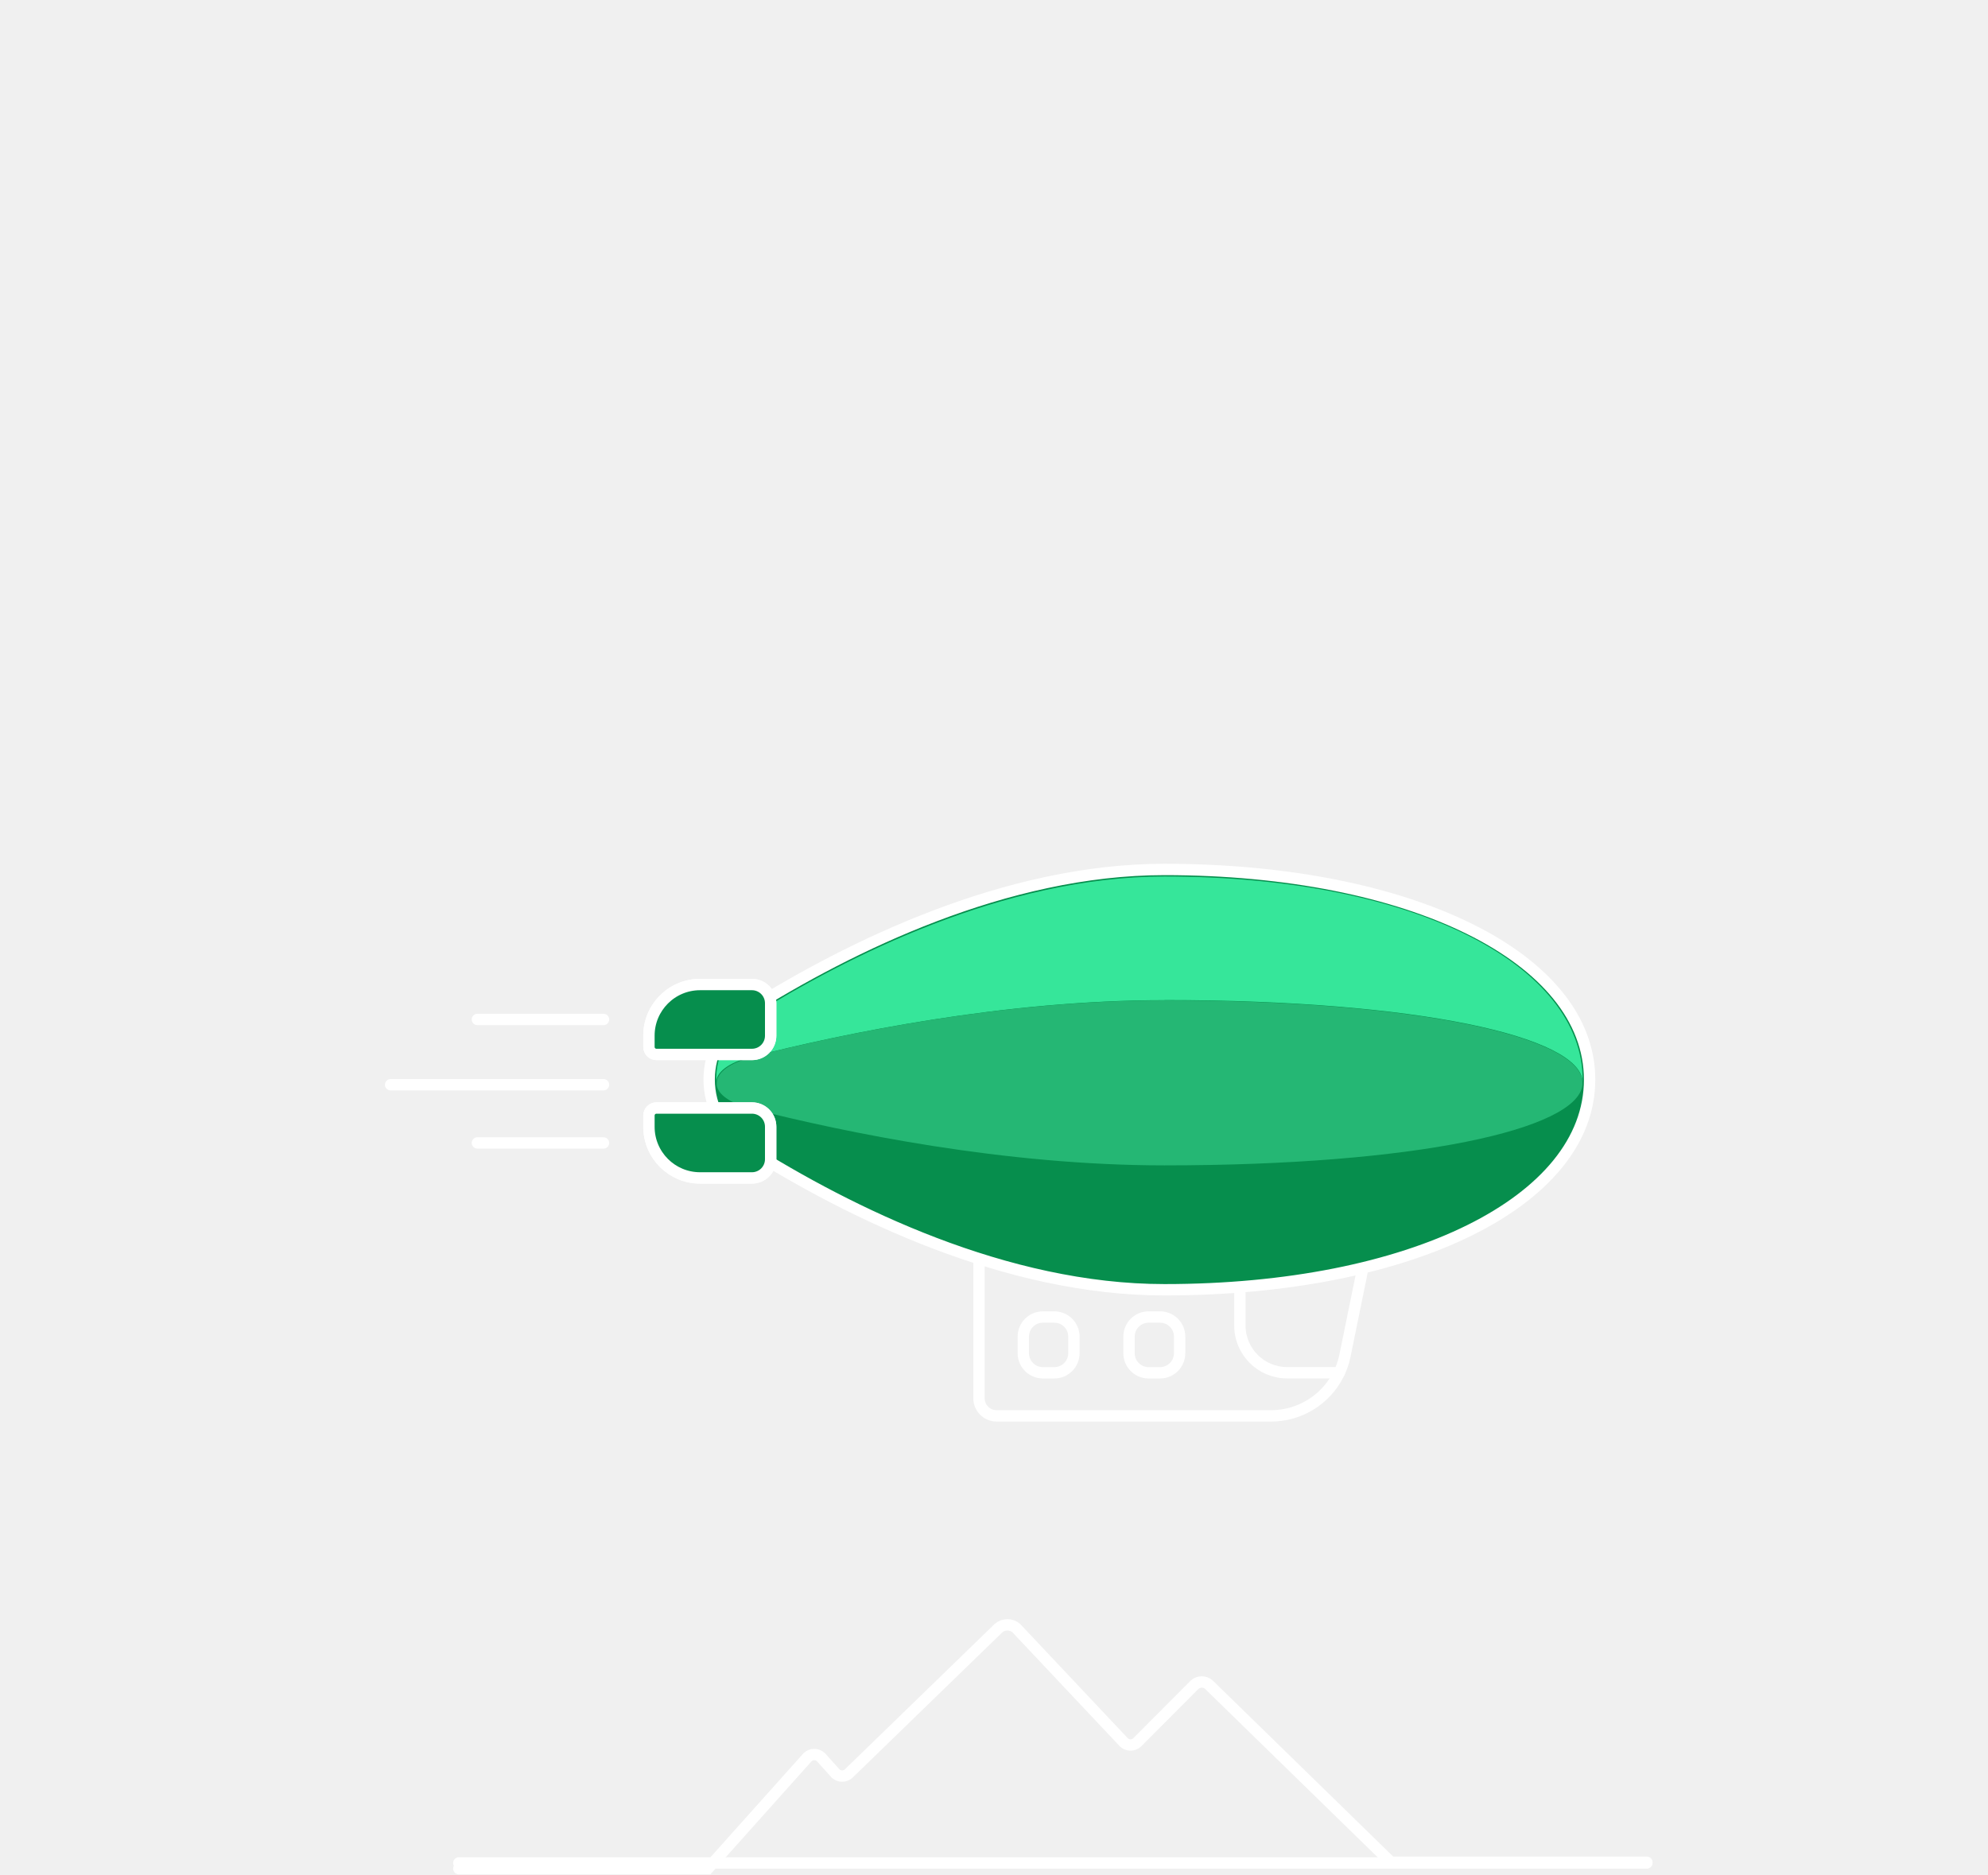
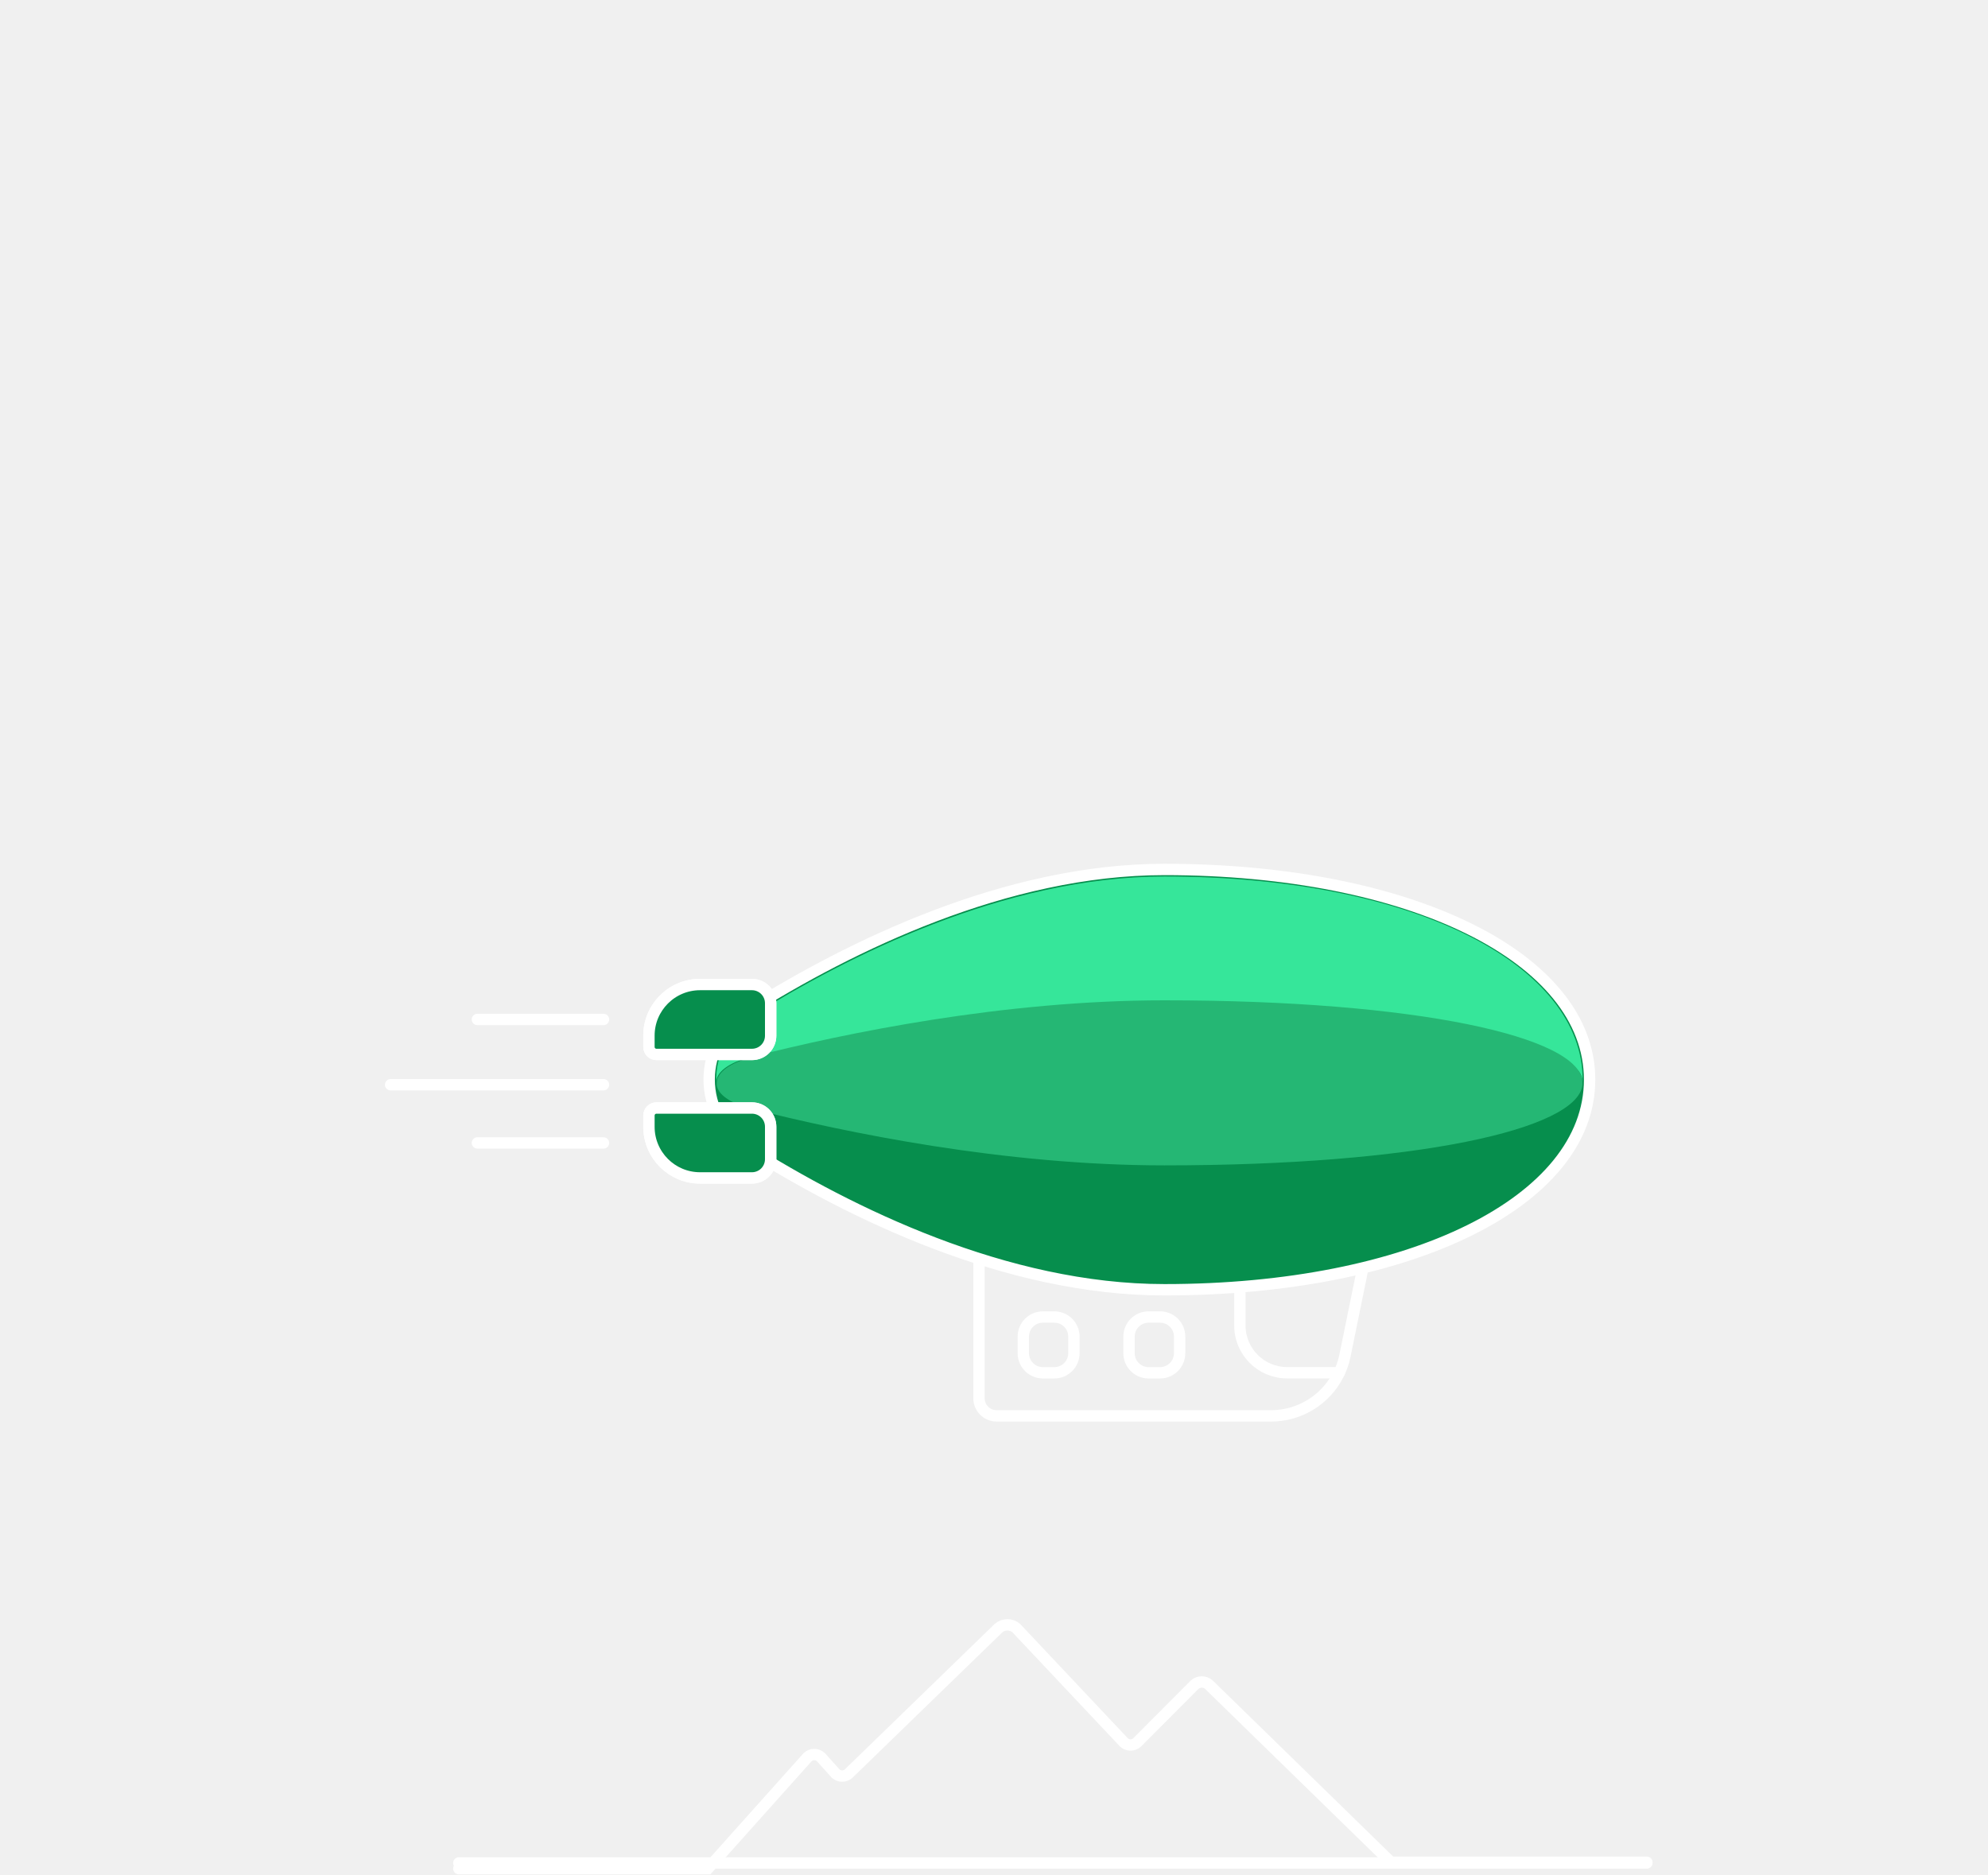
<svg xmlns="http://www.w3.org/2000/svg" viewBox="0 0 350 330" style="background: #000;">
  <g id="blimp">
    <g id="cabin">
+       <animateTransform attributeName="transform" dur="2s" repeatCount="indefinite" type="translate" values="10 0; -15 30; 10 0" alcMode="spline" keyTimes="0 ; 0.5 ; 1" keySplines="0.5 0 0.5 1 ; 0.5 0 0.5 1" />
+       <animateTransform attributeName="transform" dur="2s" repeatCount="indefinite" type="scale" values="1 1; 1 0.85; 1 1" alcMode="spline" keyTimes="0 ; 0.5 ; 1" keySplines="0.5 0 0.5 1 ; 0.5 0 0.5 1" additive="sum" />
+       <animateTransform attributeName="transform" dur="2s" repeatCount="indefinite" type="skewX" values="-1; 5; -1" alcMode="spline" keyTimes="0 ; 0.5 ; 1" keySplines="0.5 0 0.5 1 ; 0.5 0 0.5 1" additive="sum" />
      <path d="M175.44,249.28h48.36a13.27,13.27,0,0,0,13-10.65l3.74-18.32H172.36v25.89A3.09,3.09,0,0,0,175.44,249.28Z" fill="none" stroke="#fff" stroke-linecap="round" stroke-linejoin="round" stroke-width="2" />
      <path d="M235.79,241.69h-9.22a8.31,8.31,0,0,1-8.28-8.31V220.31" fill="none" stroke="#fff" stroke-linecap="round" stroke-miterlimit="10" stroke-width="2" />
      <path d="M204.25,231.88h-2.05a3.45,3.45,0,0,0-3.43,3.45v2.92a3.45,3.45,0,0,0,3.43,3.45h2.05a3.45,3.45,0,0,0,3.43-3.45v-2.92A3.44,3.44,0,0,0,204.25,231.88Z" fill="none" stroke="#fff" stroke-linecap="round" stroke-linejoin="round" stroke-width="2" />
      <path d="M185.64,231.88h-2.05a3.45,3.45,0,0,0-3.43,3.45v2.92a3.45,3.45,0,0,0,3.43,3.45h2.05a3.45,3.45,0,0,0,3.43-3.45v-2.92A3.45,3.45,0,0,0,185.64,231.88Z" fill="none" stroke="#fff" stroke-linecap="round" stroke-linejoin="round" stroke-width="2" />
    </g>
-     <path d="M205,227.08c43.38,0,74.86-15.55,74.86-37s-31.48-37-74.86-37c-27.94,0-55.36,13.53-73.46,24.87a14.3,14.3,0,0,0,0,24.21c18.09,11.33,45.52,24.87,73.46,24.87" fill="#068e4d" />
-     <path d="M205,227.08c43.38,0,74.86-15.55,74.86-37s-31.48-37-74.86-37c-27.94,0-55.36,13.53-73.46,24.87a14.3,14.3,0,0,0,0,24.21C149.63,213.54,177.06,227.08,205,227.08Z" fill="none" stroke="#fff" stroke-width="2" />
-     <path d="M205,176.09c-28.23,0-56.07,5.76-72.81,10-3.95,1-6,2.66-6.08,4.34A12.93,12.93,0,0,1,132.18,179c16.74-10.5,44.58-24.68,72.81-24.68,44.81,0,73.64,16,73.64,35.75,0,0.12,0,.24,0,0.37-0.37-7.95-29.1-14.37-73.63-14.37" fill="#36e69a" />
-     <path d="M132.18,195.12c16.74,4.27,44.58,10,72.81,10,44.14,0,72.75-6.32,73.6-14.18-0.86,19.34-29.45,34.86-73.6,34.86-28.23,0-56.07-14.19-72.81-24.68a12.88,12.88,0,0,1-6-10.18c0.26,1.61,2.26,3.18,6,4.14" fill="#068e4d" />
-     <path d="M132.18,186.12c16.74-4.27,44.58-10,72.81-10,44.53,0,73.26,6.43,73.61,14.38,0,0.17,0,.34,0,0.51-0.85,7.86-29.45,14.17-73.6,14.17-28.23,0-56.07-5.76-72.81-10-3.79-1-5.79-2.53-6-4.13l0-.51c0.13-1.69,2.15-3.36,6.1-4.37" fill="#25b774" />
+     <g id="balloon">
+       <path d="M205,227.08c43.38,0,74.86-15.55,74.86-37s-31.48-37-74.86-37c-27.94,0-55.36,13.53-73.46,24.87a14.3,14.3,0,0,0,0,24.21c18.09,11.33,45.52,24.87,73.46,24.87" fill="#068e4d" />
+       <path d="M205,227.08c43.38,0,74.86-15.55,74.86-37s-31.48-37-74.86-37c-27.94,0-55.36,13.53-73.46,24.87a14.3,14.3,0,0,0,0,24.21C149.63,213.54,177.06,227.08,205,227.08Z" fill="none" stroke="#fff" stroke-width="2" />
+       <path d="M205 182.5C176.77 182.5 148.93 181.85 132.19 186.09C128.24 187.09 126.19 188.75 126.11 190.43C126.028 188.159 126.546 185.908 127.612 183.901C128.678 181.894 130.253 180.204 132.18 179C148.92 168.5 176.76 154.32 204.99 154.32C249.8 154.32 278.63 170.32 278.63 190.07C278.63 190.19 278.63 190.31 278.63 190.44C278.26 182.49 249.53 182.5 205 182.5Z" fill="#36e69a" />
+       <path d="M132.18,195.12c16.74,4.27,44.58,10,72.81,10,44.14,0,72.75-6.32,73.6-14.18-0.86,19.34-29.45,34.86-73.6,34.86-28.23,0-56.07-14.19-72.81-24.68a12.88,12.88,0,0,1-6-10.18c0.26,1.61,2.26,3.18,6,4.14" fill="#068e4d" />
+       <path d="M132.18,186.12c16.74-4.27,44.58-10,72.81-10,44.53,0,73.26,6.43,73.61,14.38,0,0.17,0,.34,0,0.51-0.85,7.86-29.45,14.17-73.6,14.17-28.23,0-56.07-5.76-72.81-10-3.79-1-5.79-2.53-6-4.13l0-.51c0.13-1.69,2.15-3.36,6.1-4.37" fill="#25b774">
+         <animate attributeName="d" dur="2s" repeatCount="indefinite" values="M132.18 186.12C148.92 181.85 176.77 170.5 205 170.5C249.53 170.5 278.25 182.55 278.6 190.5C278.6 190.67 278.6 190.84 278.6 191.01C277.75 198.87 249.15 199.5 205 199.5C176.77 199.5 148.93 199.42 132.19 195.18C128.4 194.18 126.4 192.65 126.19 191.05V190.54C126.32 188.85 128.34 187.18 132.29 186.17;         M132.18 186.12C148.92 181.85 174.77 181.5 203 181.5C247.53 181.5 278.25 182.55 278.6 190.5C278.6 190.67 278.6 190.84 278.6 191.01C277.75 198.87 248.65 209 204.5 209C176.27 209 148.93 199.42 132.19 195.18C128.4 194.18 126.4 192.65 126.19 191.05V190.54C126.32 188.85 128.34 187.18 132.29 186.17;          M132.18 186.12C148.92 181.85 176.77 170.5 205 170.5C249.53 170.5 278.25 182.55 278.6 190.5C278.6 190.67 278.6 190.84 278.6 191.01C277.75 198.87 249.15 199.5 205 199.5C176.77 199.5 148.93 199.42 132.19 195.18C128.4 194.18 126.4 192.65 126.19 191.05V190.54C126.32 188.85 128.34 187.18 132.29 186.17" calcMode="spline" keyTimes="0 ; 0.5 ; 1" keySplines="0.5 0 0.5 1 ; 0.5 0 0.5 1" />
+       </path>
+     </g>
    <g id="blades">
      <g id="blades-front">
        <animateTransform attributeName="transform" dur="2s" repeatCount="indefinite" type="translate" values="0 1; 0 -1; 0 1" calcMode="spline" keyTimes="0 ; 0.5 ; 1" keySplines="0.5 0 0.5 1 ; 0.5 0 0.5 1" />
        <path d="M123.23,173.34h9.16a3.29,3.29,0,0,1,3.29,3.3v5.71a3.29,3.29,0,0,1-3.29,3.3H115.57a1.32,1.32,0,0,1-1.32-1.32v-2a9,9,0,0,1,9-9" fill="#068e4d" />
        <path d="M123.23,173.34h9.16a3.29,3.29,0,0,1,3.29,3.3v5.71a3.29,3.29,0,0,1-3.29,3.3H115.57a1.32,1.32,0,0,1-1.32-1.32v-2A9,9,0,0,1,123.23,173.34Z" fill="none" stroke="#fff" stroke-linecap="round" stroke-linejoin="round" stroke-width="2" />
        <path d="M123.23,207.39h9.16a3.29,3.29,0,0,0,3.29-3.3v-5.71a3.29,3.29,0,0,0-3.29-3.3H115.57a1.32,1.32,0,0,0-1.32,1.32v2a9,9,0,0,0,9,9" fill="#068e4d" />
        <path d="M123.23,207.39h9.16a3.29,3.29,0,0,0,3.29-3.3v-5.71a3.29,3.29,0,0,0-3.29-3.3H115.57a1.32,1.32,0,0,0-1.32,1.32v2A9,9,0,0,0,123.23,207.39Z" fill="none" stroke="#fff" stroke-linecap="round" stroke-linejoin="round" stroke-width="2" />
      </g>
      <g id="blades-back">
        <animateTransform attributeName="transform" dur="2s" repeatCount="indefinite" type="translate" values="0 -4; 0 4; 0 -4" calcMode="spline" keyTimes="0 ; 0.5 ; 1" keySplines="0.5 0 0.5 1 ; 0.5 0 0.5 1" />
        <path d="M123.23,173.34h9.16a3.29,3.29,0,0,1,3.29,3.3v5.71a3.29,3.29,0,0,1-3.29,3.3H115.57a1.32,1.32,0,0,1-1.32-1.32v-2a9,9,0,0,1,9-9" fill="#068e4d" />
        <path d="M123.23,173.34h9.16a3.29,3.29,0,0,1,3.29,3.3v5.71a3.29,3.29,0,0,1-3.29,3.3H115.57a1.32,1.32,0,0,1-1.32-1.32v-2A9,9,0,0,1,123.23,173.34Z" fill="none" stroke="#fff" stroke-linecap="round" stroke-linejoin="round" stroke-width="2" />
        <path d="M123.23,207.39h9.16a3.29,3.29,0,0,0,3.29-3.3v-5.71a3.29,3.29,0,0,0-3.29-3.3H115.57a1.32,1.32,0,0,0-1.32,1.32v2a9,9,0,0,0,9,9" fill="#068e4d" />
        <path d="M123.23,207.39h9.16a3.29,3.29,0,0,0,3.29-3.3v-5.71a3.29,3.29,0,0,0-3.29-3.3H115.57a1.32,1.32,0,0,0-1.32,1.32v2A9,9,0,0,0,123.23,207.39Z" fill="none" stroke="#fff" stroke-linecap="round" stroke-linejoin="round" stroke-width="2" />
      </g>
    </g>
    <g id="flames">
      <line x1="106.25" y1="179.49" x2="84.05" y2="179.49" fill="none" stroke="#fff" stroke-linecap="round" stroke-miterlimit="10" stroke-width="2">
        <animate attributeName="x2" attributeType="XML" dur="160ms" keyTimes="0; 0.5; 1" repeatCount="indefinite" values="84.05; 90; 84.05" />
      </line>
      <line x1="106.25" y1="201.23" x2="84.05" y2="201.23" fill="none" stroke="#fff" stroke-linecap="round" stroke-miterlimit="10" stroke-width="2">
        <animate attributeName="x2" attributeType="XML" dur="180ms" keyTimes="0; 0.5; 1" repeatCount="indefinite" values="84.05; 90; 84.05" />
      </line>
      <line x1="106.25" y1="190.98" x2="68.77" y2="190.98" fill="none" stroke="#fff" stroke-linecap="round" stroke-miterlimit="10" stroke-width="2">
        <animate attributeName="x2" attributeType="XML" dur="220ms" keyTimes="0; 1" repeatCount="indefinite" values="75; 68.77" />
      </line>
    </g>
  </g>
  <g id="cloud-1" opacity="0">
    <animate attributeName="opacity" dur="2s" fill="freeze" keyTimes="0; 0.1; 0.9; 1" values="0; 1; 1; 0" />
    <path d="M41.77,97.54H77.06a12.4,12.4,0,1,1,24.8,0h17.93" fill="none" stroke="#fff" stroke-linecap="round" stroke-miterlimit="10" stroke-width="2">
      <animateTransform attributeName="transform" dur="2s" fill="freeze" from="220" to="-30" type="translate" />
    </path>
    <line x1="68.95" y1="107.8" x2="131.86" y2="107.8" fill="none" stroke="#fff" stroke-linecap="round" stroke-miterlimit="10" stroke-width="2">
      <animateTransform attributeName="transform" dur="2s" fill="freeze" from="200" to="-30" type="translate" />
    </line>
  </g>
  <g id="cloud-2" opacity="0">
    <animate attributeName="opacity" begin="1.5s" dur="1.5s" fill="freeze" keyTimes="0; 0.1; 0.9; 1" values="0; 1; 1; 0" />
    <g>
      <animateTransform attributeName="transform" begin="1s" dur="3s" fill="freeze" from="100" id="cloud-2-animation" to="-280" type="translate" />
      <path d="M278.75,82.91H251.39a12.4,12.4,0,1,0-24.8,0H208.65" fill="none" stroke="#fff" stroke-linecap="round" stroke-miterlimit="10" stroke-width="2" />
      <line x1="287.01" y1="82.91" x2="309.21" y2="82.91" fill="none" stroke="#fff" stroke-linecap="round" stroke-miterlimit="10" stroke-width="2" />
    </g>
    <g>
      <animateTransform attributeName="transform" begin="1s" dur="3.15s" fill="freeze" from="100" id="cloud-2-animation1" to="-280" type="translate" />
      <line x1="258.96" y1="93.19" x2="298.74" y2="93.19" fill="none" stroke="#fff" stroke-linecap="round" stroke-miterlimit="10" stroke-width="2" />
    </g>
  </g>
  <g>
    <path d="M289.94,327.88H244.88L212.8,296.58a1.89,1.89,0,0,0-2.44,0l-10.2,10.23a1.72,1.72,0,0,1-2.25,0l-19-20.17a2.4,2.4,0,0,0-3.1,0l-26.42,25.64a1.71,1.71,0,0,1-2.25,0l-2.63-2.92a1.71,1.71,0,0,0-2.31,0L124.63,329H80.78" fill="none" stroke="#fff" stroke-linecap="round" stroke-miterlimit="10" stroke-width="2" />
    <path d="M289.94,328H200.15c-0.86,0-1.56,0-2.25,0h-19c-1.5,0-2.23,0-3.1,0h-32.3c-1.09,0-1.66,0-2.31,0H80.78" fill="none" stroke="#fff" stroke-linecap="round" stroke-miterlimit="10" stroke-width="2" />
  </g>
</svg>
